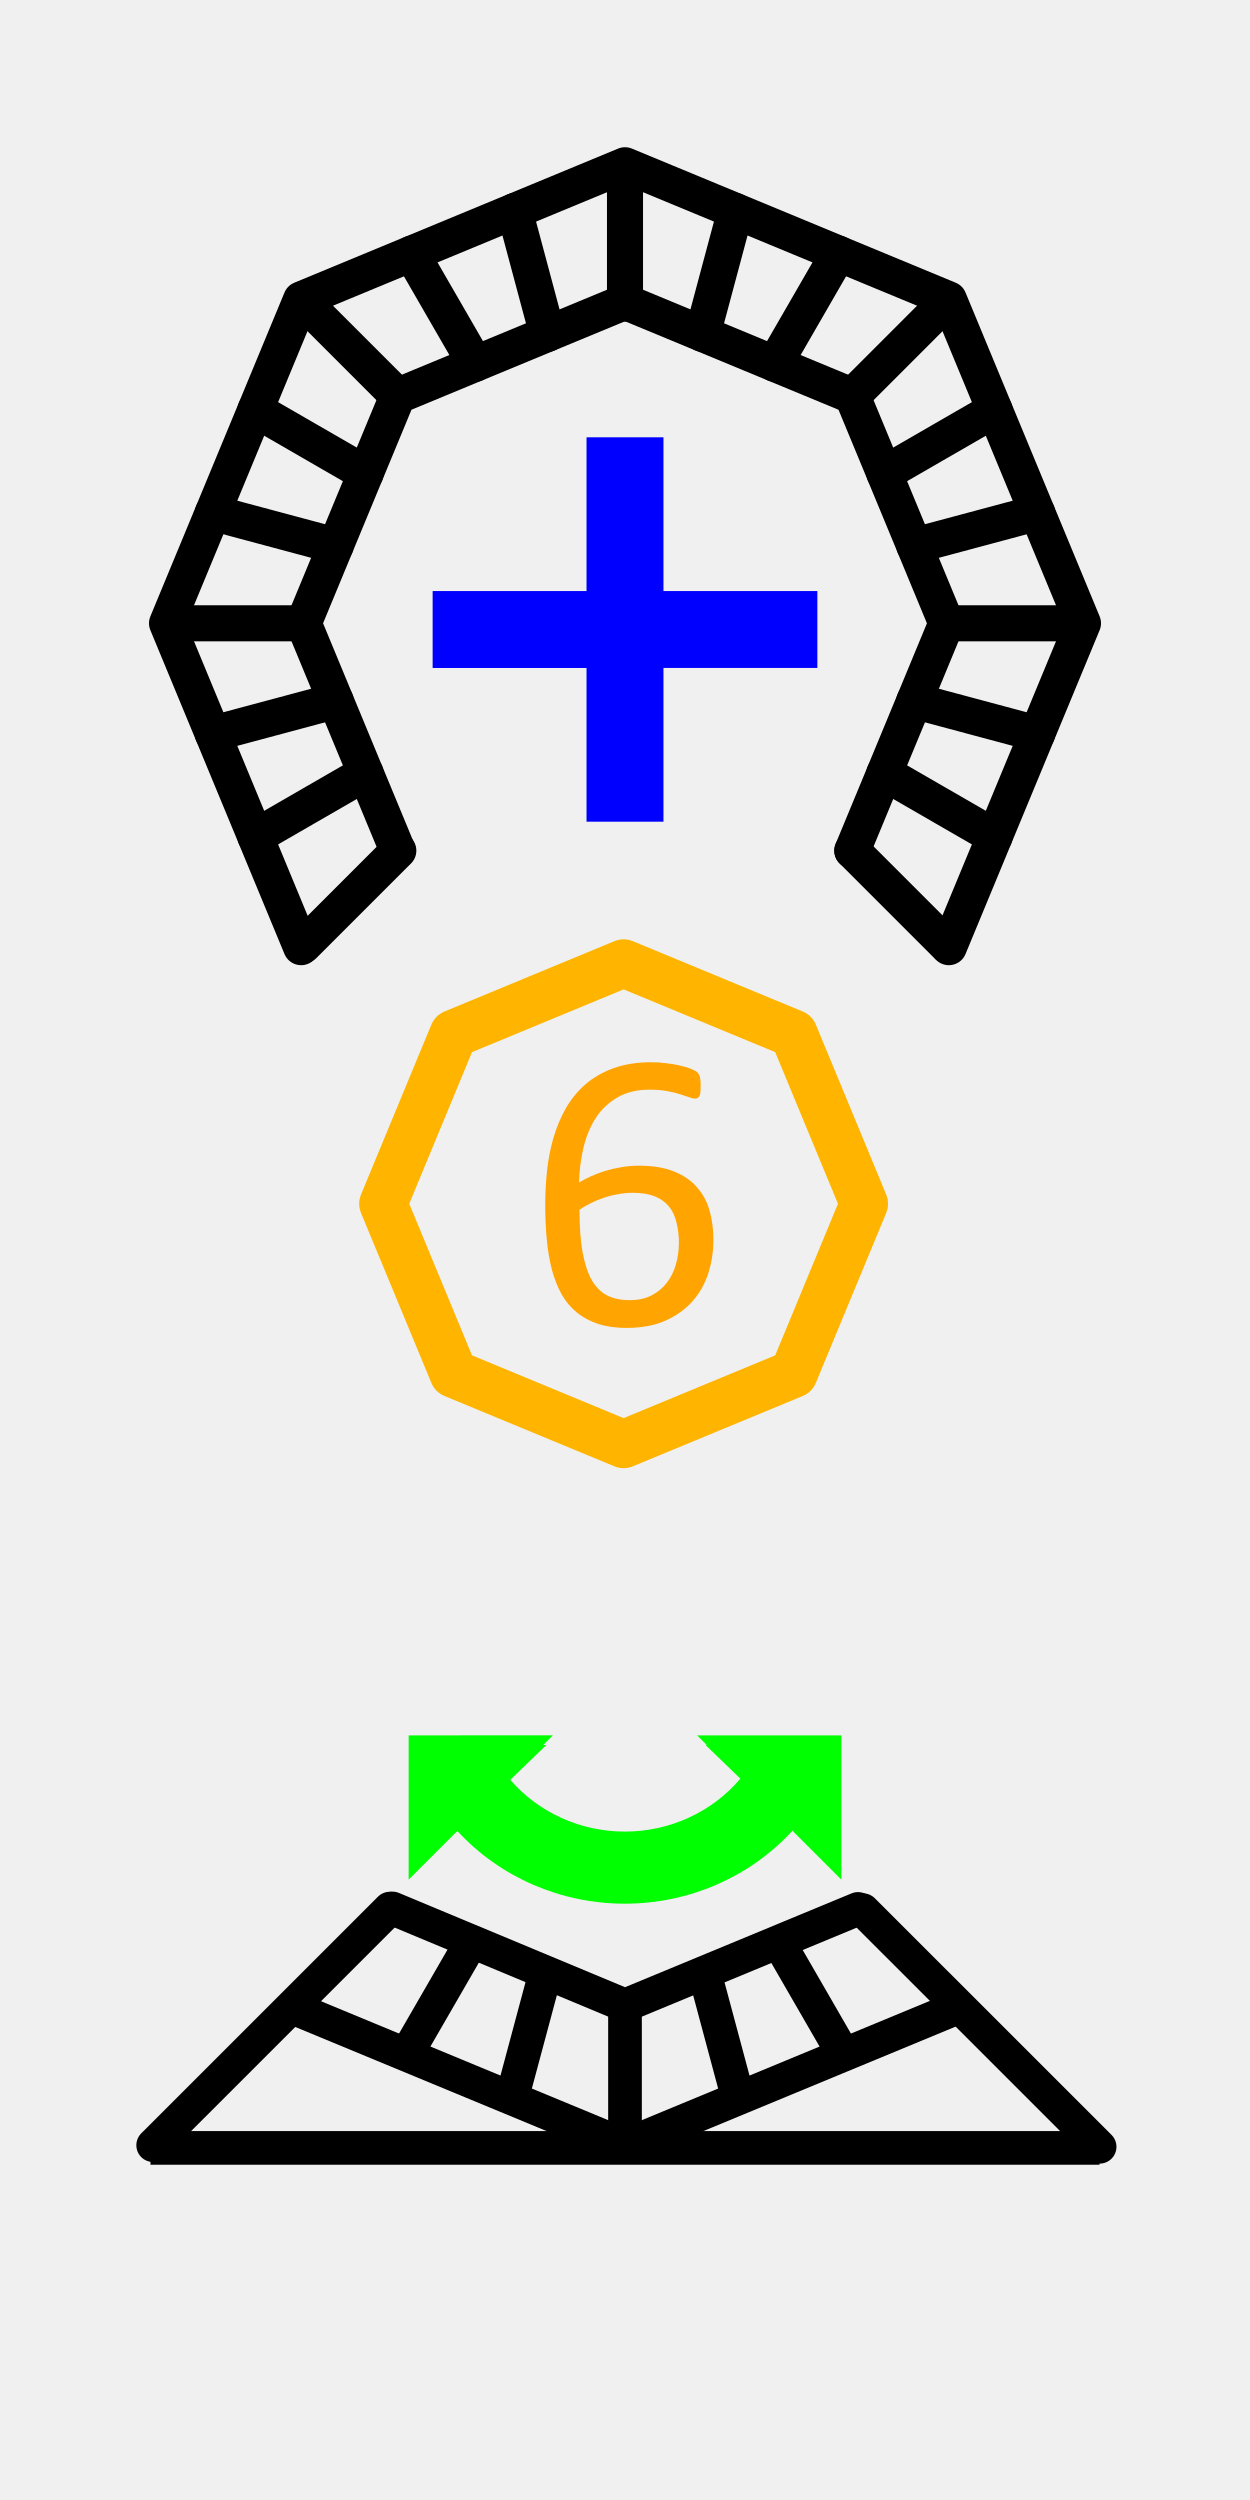
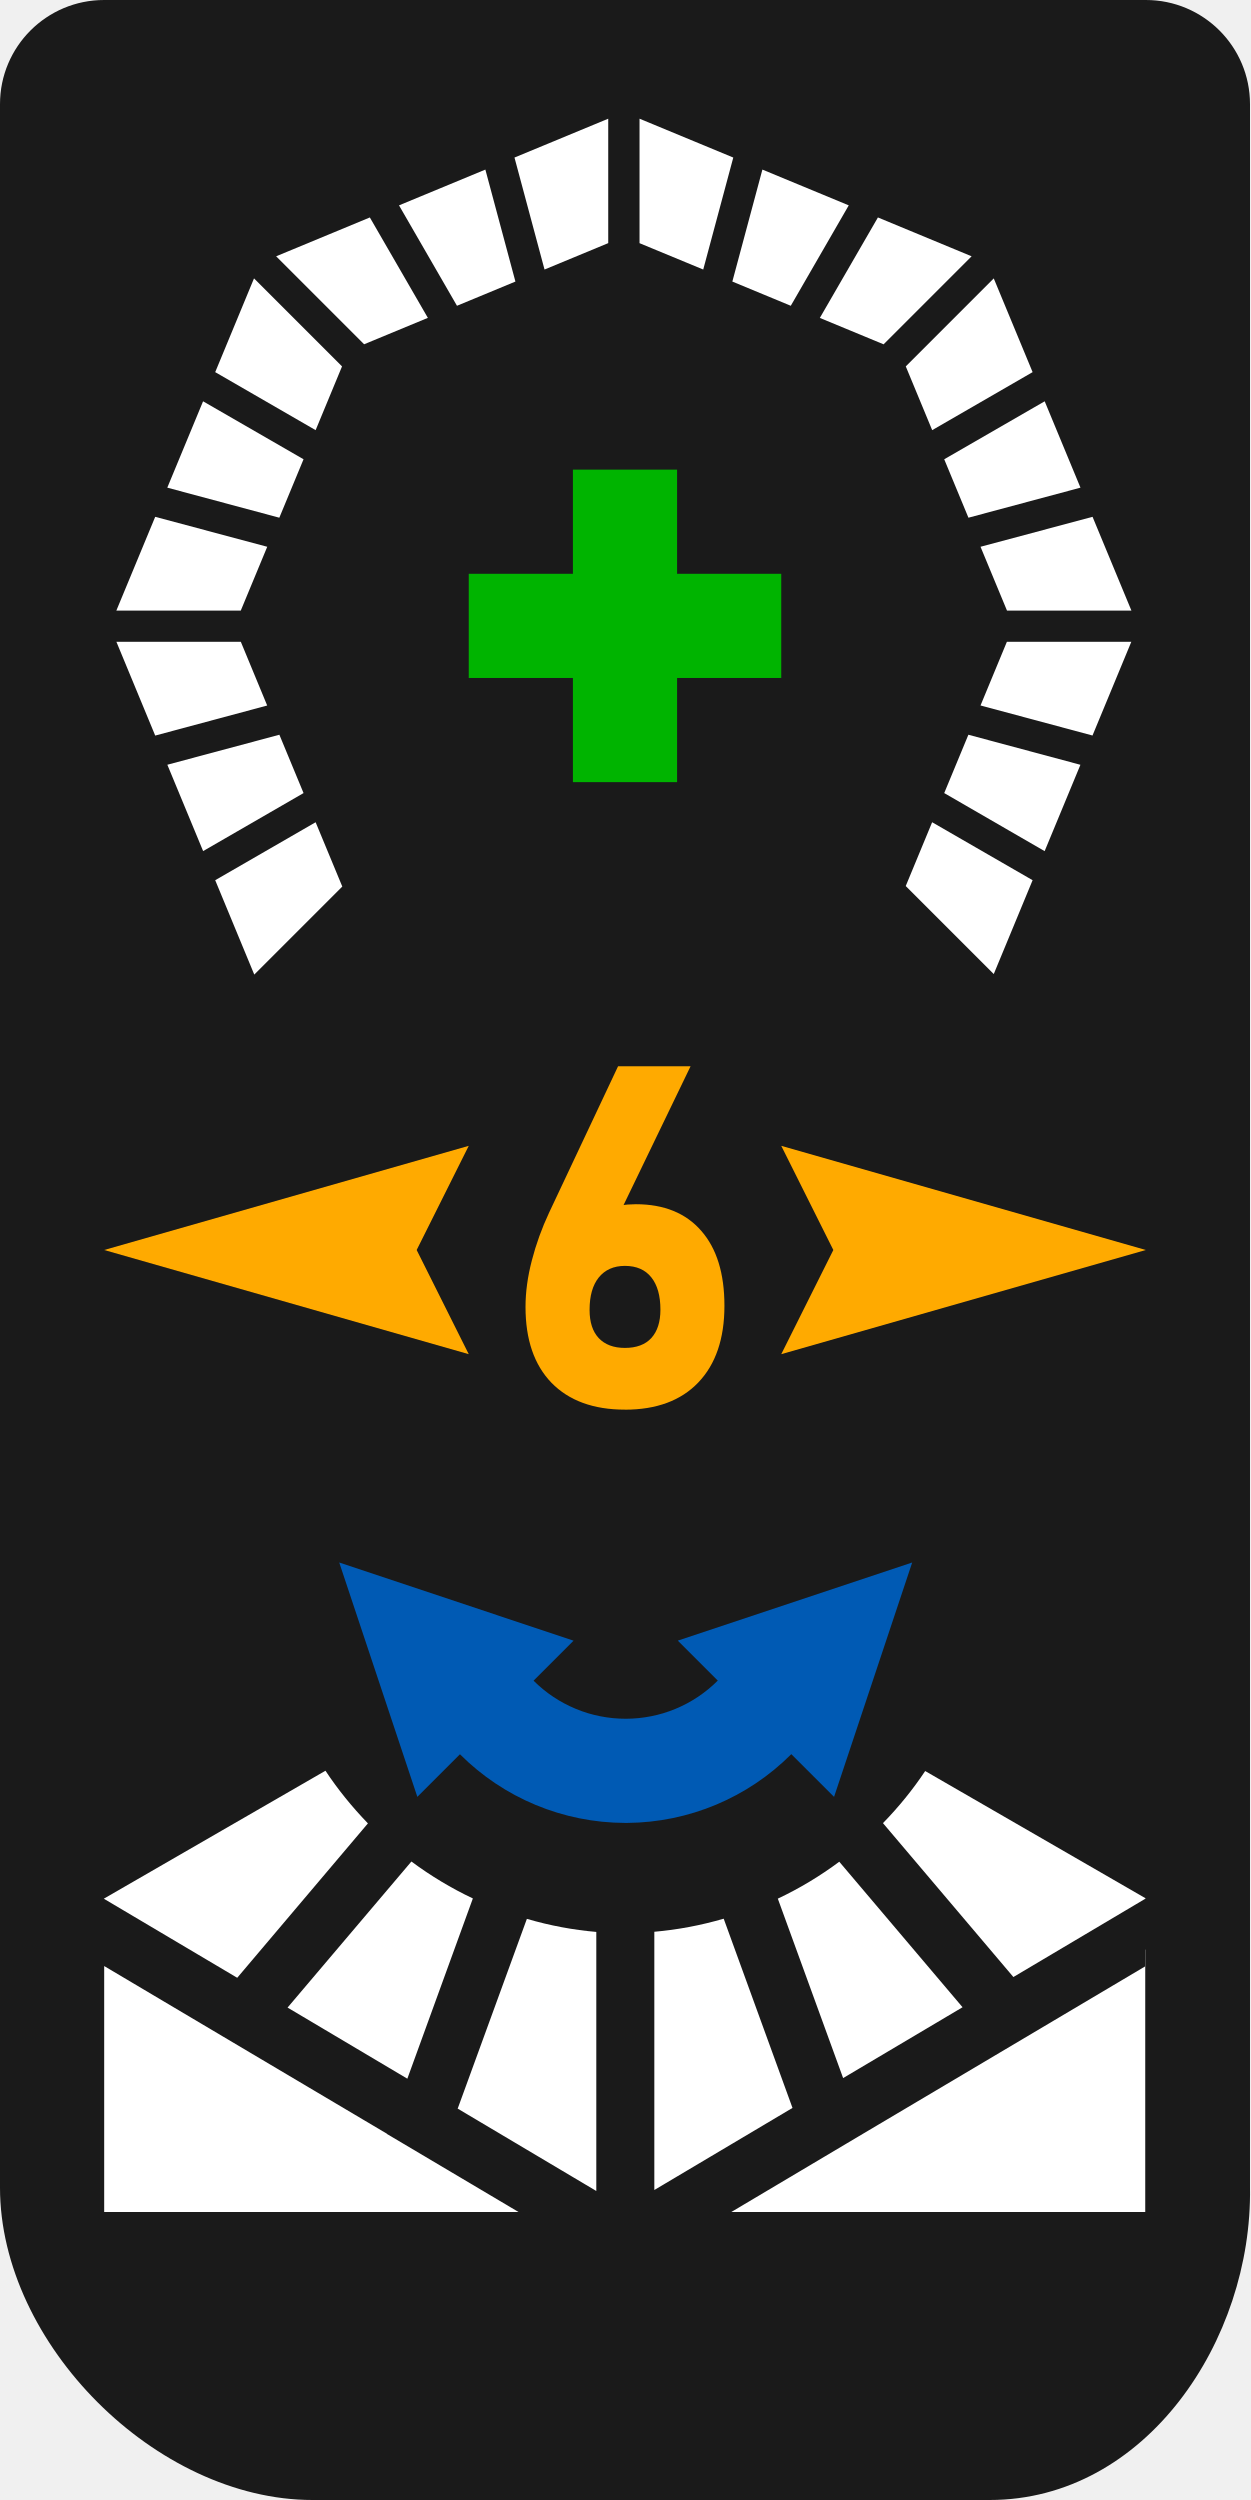
- <svg xmlns="http://www.w3.org/2000/svg" xmlns:ns1="http://www.openswatchbook.org/uri/2009/osb" width="26mm" height="52mm" viewBox="0 0 26 52" version="1.1" id="svg8">
-   <defs id="defs2">
-     <linearGradient id="linearGradient2823" ns1:paint="solid">
-       <stop style="stop-color:#000000;stop-opacity:1;" offset="0" id="stop2821" />
-     </linearGradient>
-     <linearGradient id="linearGradient841" ns1:paint="solid">
-       <stop style="stop-color:#000000;stop-opacity:1;" offset="0" id="stop839" />
-     </linearGradient>
-   </defs>
-   <g id="layer1" style="display:inline">
-     <g id="g115" style="display:inline;stroke-width:1.4;stroke-miterlimit:4;stroke-dasharray:none" transform="matrix(0.5001316,0,0,0.4997508,1.997105,16.82766)">
-       <path id="path2921" style="fill:none;fill-opacity:1;stroke:#000000;stroke-width:1.4;stroke-linejoin:round;stroke-miterlimit:4;stroke-dasharray:none;stroke-opacity:1" d="M 8.194,49.896 22,55.618 35.806,49.896" />
-       <path id="path1093" style="fill:none;stroke:#000000;stroke-width:1.4;stroke-linejoin:round;stroke-miterlimit:4;stroke-dasharray:none;stroke-opacity:1" d="M 2.266,55.725 H 41.734" />
-       <path id="path2933" style="fill:none;stroke:#000000;stroke-width:1.4;stroke-linecap:butt;stroke-linejoin:round;stroke-miterlimit:4;stroke-dasharray:none;stroke-opacity:1" d="m 22,49.795 v 5.936" />
-       <path id="path39" style="fill:none;stroke:#000000;stroke-width:1.4;stroke-linecap:round;stroke-linejoin:round;stroke-miterlimit:4;stroke-dasharray:none" d="m 31.691,45.778 v 0 l -9.691,4.017 -9.671,-4.036" />
-       <path id="path1076" style="fill:none;stroke:#000000;stroke-width:1.4;stroke-linecap:butt;stroke-linejoin:round;stroke-miterlimit:4;stroke-dasharray:none;stroke-opacity:1" d="m 18.695,48.425 -1.404,5.242" />
-       <path id="path1129" style="fill:none;stroke:#000000;stroke-width:1.4;stroke-linecap:butt;stroke-linejoin:round;stroke-miterlimit:4;stroke-dasharray:none;stroke-opacity:1" d="m 15.614,47.148 -2.712,4.699" />
-       <path id="path1161" style="fill:none;stroke:#000000;stroke-width:1.4;stroke-linecap:butt;stroke-linejoin:round;stroke-miterlimit:4;stroke-dasharray:none;stroke-opacity:1" d="M 31.097,51.848 28.386,47.148" />
-       <path id="path1167" style="fill:none;stroke:#000000;stroke-width:1.4;stroke-linecap:butt;stroke-linejoin:round;stroke-miterlimit:4;stroke-dasharray:none;stroke-opacity:1" d="M 26.709,53.667 25.305,48.425" />
-       <path id="path1124" style="fill:none;stroke:#000000;stroke-width:1.4;stroke-linecap:round;stroke-linejoin:round;stroke-miterlimit:4;stroke-dasharray:none;stroke-opacity:1" d="m 31.895,45.829 9.844,9.85" />
-       <path id="path1126" style="fill:none;stroke:#000000;stroke-width:1.4;stroke-linecap:round;stroke-linejoin:round;stroke-miterlimit:4;stroke-dasharray:none;stroke-opacity:1" d="M 12.221,45.764 2.377,55.614" />
-     </g>
-     <g id="g931" style="display:inline" transform="translate(1.500004,1.096088)">
-       <path id="path1122" style="display:inline;fill:none;fill-opacity:1;stroke:#000000;stroke-width:0.75;stroke-linecap:round;stroke-linejoin:round;stroke-miterlimit:4;stroke-dasharray:none;stroke-opacity:1" d="M 4.764,18.605 1.974,11.868 4.764,5.131 11.5,2.341 l 6.736,2.79 2.79,6.737 -2.79,6.737" />
-       <path id="path1146" style="fill:none;stroke:#000000;stroke-width:0.75;stroke-linecap:round;stroke-linejoin:round;stroke-miterlimit:4;stroke-dasharray:none;stroke-opacity:1" d="m 16.228,16.597 1.964,1.964" />
-       <path id="path1112-0" style="display:inline;fill:none;stroke:#000000;stroke-width:0.75;stroke-linecap:round;stroke-linejoin:round;stroke-miterlimit:4;stroke-dasharray:none;stroke-opacity:1" d="M 4.808,5.175 6.772,7.139" />
-       <path id="path1096-1" style="fill:none;stroke:#000000;stroke-width:0.75;stroke-linecap:round;stroke-linejoin:round;stroke-miterlimit:4;stroke-dasharray:none;stroke-opacity:1" d="M 11.5,2.4 V 5.218" />
-       <path id="path1065-4" style="fill:none;stroke:#000000;stroke-width:0.75;stroke-linecap:round;stroke-linejoin:round;stroke-miterlimit:4;stroke-dasharray:none;stroke-opacity:1" d="M 4.814,11.868 H 2.181" />
-       <path id="path1120-8" style="fill:none;stroke:#000000;stroke-width:0.75;stroke-linecap:round;stroke-linejoin:round;stroke-miterlimit:4;stroke-dasharray:none;stroke-opacity:1" d="M 20.966,11.868 H 18.186" />
-       <path id="path1104-4" style="fill:none;stroke:#000000;stroke-width:0.75;stroke-linecap:round;stroke-linejoin:round;stroke-miterlimit:4;stroke-dasharray:none;stroke-opacity:1" d="m 18.192,5.175 -1.964,1.965" />
-       <path id="path1082-1" style="fill:none;stroke:#000000;stroke-width:0.75;stroke-linecap:round;stroke-linejoin:round;stroke-miterlimit:4;stroke-dasharray:none;stroke-opacity:1" d="M 13.797,3.293 13.113,5.849" />
-       <path id="path1131-4" style="fill:none;stroke:#000000;stroke-width:0.75;stroke-linecap:round;stroke-linejoin:round;stroke-miterlimit:4;stroke-dasharray:none;stroke-opacity:1" d="m 15.938,4.179 -1.323,2.292" />
-       <path id="path1135-2" style="fill:none;stroke:#000000;stroke-width:0.75;stroke-linecap:round;stroke-linejoin:round;stroke-miterlimit:4;stroke-dasharray:none;stroke-opacity:1" d="m 6.104,14.984 -2.291,1.323" />
-       <path id="path1137-4" style="fill:none;stroke:#000000;stroke-width:0.75;stroke-linecap:round;stroke-linejoin:round;stroke-miterlimit:4;stroke-dasharray:none;stroke-opacity:1" d="m 19.187,7.429 -2.291,1.323" />
-       <path id="path1141-6" style="fill:none;stroke:#000000;stroke-width:0.75;stroke-linecap:round;stroke-linejoin:round;stroke-miterlimit:4;stroke-dasharray:none;stroke-opacity:1" d="M 5.482,13.481 2.926,14.166" />
-       <path id="path1143-6" style="fill:none;stroke:#000000;stroke-width:0.75;stroke-linecap:round;stroke-linejoin:round;stroke-miterlimit:4;stroke-dasharray:none;stroke-opacity:1" d="M 20.074,9.57 17.518,10.255" />
-       <path id="path1147-7" style="fill:none;stroke:#000000;stroke-width:0.75;stroke-linecap:round;stroke-linejoin:round;stroke-miterlimit:4;stroke-dasharray:none;stroke-opacity:1" d="M 5.482,10.255 2.926,9.57" />
-       <path id="path1149-2" style="fill:none;stroke:#000000;stroke-width:0.75;stroke-linecap:round;stroke-linejoin:round;stroke-miterlimit:4;stroke-dasharray:none;stroke-opacity:1" d="M 20.074,14.166 17.518,13.481" />
-       <path id="path1153-3" style="fill:none;stroke:#000000;stroke-width:0.75;stroke-linecap:round;stroke-linejoin:round;stroke-miterlimit:4;stroke-dasharray:none;stroke-opacity:1" d="M 6.104,8.752 3.813,7.429" />
-       <path id="path1155-0" style="fill:none;stroke:#000000;stroke-width:0.75;stroke-linecap:round;stroke-linejoin:round;stroke-miterlimit:4;stroke-dasharray:none;stroke-opacity:1" d="M 19.187,16.307 16.896,14.984" />
-       <path id="path1159-7" style="fill:none;stroke:#000000;stroke-width:0.75;stroke-linecap:round;stroke-linejoin:round;stroke-miterlimit:4;stroke-dasharray:none;stroke-opacity:1" d="M 8.385,6.471 7.062,4.179" />
-       <path id="path1165-1" style="fill:none;stroke:#000000;stroke-width:0.75;stroke-linecap:round;stroke-linejoin:round;stroke-miterlimit:4;stroke-dasharray:none;stroke-opacity:1" d="M 9.887,5.849 9.203,3.293" />
-       <path id="path1071" style="fill:none;stroke:#000000;stroke-width:0.75;stroke-linecap:round;stroke-linejoin:round;stroke-miterlimit:4;stroke-dasharray:none" d="M 6.772,16.597 4.814,11.868 6.772,7.139 11.5,5.181 l 4.728,1.959 1.958,4.729 -1.958,4.729" />
-       <path id="path898" style="fill:none;stroke:#000000;stroke-width:0.75;stroke-linecap:round;stroke-linejoin:round;stroke-miterlimit:4;stroke-dasharray:none;stroke-opacity:1" d="M 6.785,16.597 4.821,18.561" />
-     </g>
-     <path id="path925" style="display:inline;opacity:1;fill:#00ff00;fill-opacity:1;stroke:#000000;stroke-width:0;stroke-linecap:round;stroke-linejoin:round;stroke-miterlimit:4;stroke-dasharray:none;stroke-dashoffset:37.795" d="m 8.5,36.096 v 3 l 0.936,-0.936 0.078,-0.075 a 4.657,4.498 0 0 0 3.481,1.512 4.657,4.498 0 0 0 3.488,-1.518 l 1.017,1.017 v -3 h -3 l 0.2,0.2 h -0.025 l 0.725,0.7 a 3.105,2.999 0 0 1 -2.404,1.101 3.105,2.999 0 0 1 -2.382,-1.076 l 0.751,-0.726 h -0.065 l 0.2,-0.2 z" />
-     <path style="display:inline;fill:#0000ff;fill-opacity:1;stroke:#000000;stroke-width:0;stroke-linecap:butt;stroke-linejoin:miter;stroke-miterlimit:4;stroke-dasharray:none;stroke-opacity:1" d="M 8.999,12.294 H 12.2 V 9.096 h 1.6 v 3.198 h 3.201 v 1.599 h -3.201 v 3.198 H 12.2 V 13.894 H 8.999 Z" id="path1109" />
-     <g aria-label="6" transform="scale(0.9957693,1.004249)" id="text1123" style="font-style:normal;font-variant:normal;font-weight:normal;font-stretch:normal;font-size:8.467px;line-height:1.25;font-family:Calibri;-inkscape-font-specification:'Calibri, Normal';font-variant-ligatures:normal;font-variant-caps:normal;font-variant-numeric:normal;font-variant-east-asian:normal;text-align:center;letter-spacing:0px;text-anchor:middle;display:inline;fill:#ffa400;fill-opacity:1;stroke:#ffb400;stroke-width:0;stroke-miterlimit:4;stroke-dasharray:none;stroke-opacity:1;paint-order:normal">
-       <path d="m 14.901,25.693 q 0,0.351 -0.107,0.682 -0.107,0.327 -0.331,0.579 -0.223,0.248 -0.566,0.401 -0.343,0.149 -0.81,0.149 -0.335,0 -0.591,-0.083 -0.256,-0.083 -0.446,-0.236 -0.19,-0.153 -0.318,-0.376 -0.124,-0.223 -0.203,-0.508 -0.074,-0.285 -0.107,-0.624 -0.033,-0.339 -0.033,-0.728 0,-0.343 0.037,-0.695 0.037,-0.351 0.132,-0.678 0.095,-0.327 0.256,-0.612 0.165,-0.289 0.409,-0.5 0.248,-0.215 0.591,-0.339 0.343,-0.124 0.798,-0.124 0.153,0 0.31,0.021 0.157,0.017 0.289,0.05 0.132,0.029 0.223,0.066 0.091,0.037 0.12,0.062 0.029,0.021 0.041,0.05 0.017,0.025 0.025,0.058 0.008,0.029 0.012,0.07 0.004,0.037 0.004,0.095 0,0.074 -0.004,0.128 0,0.054 -0.017,0.087 -0.012,0.033 -0.037,0.05 -0.021,0.017 -0.058,0.017 -0.045,0 -0.124,-0.029 -0.079,-0.029 -0.19,-0.062 -0.112,-0.037 -0.273,-0.066 -0.157,-0.029 -0.368,-0.029 -0.384,0 -0.661,0.157 -0.277,0.157 -0.455,0.422 -0.174,0.265 -0.26,0.616 -0.083,0.347 -0.095,0.728 0.107,-0.062 0.24,-0.124 0.136,-0.062 0.294,-0.112 0.161,-0.05 0.339,-0.079 0.178,-0.033 0.38,-0.033 0.434,0 0.732,0.12 0.298,0.116 0.48,0.327 0.186,0.207 0.265,0.492 0.079,0.281 0.079,0.612 z m -0.719,0.066 q 0,-0.24 -0.05,-0.434 -0.045,-0.198 -0.157,-0.335 -0.112,-0.136 -0.298,-0.211 -0.186,-0.074 -0.459,-0.074 -0.153,0 -0.306,0.029 -0.153,0.025 -0.298,0.074 -0.141,0.045 -0.273,0.112 -0.128,0.062 -0.236,0.136 0,0.533 0.066,0.893 0.07,0.36 0.198,0.579 0.132,0.215 0.327,0.31 0.194,0.091 0.455,0.091 0.265,0 0.459,-0.099 0.194,-0.099 0.322,-0.265 0.128,-0.169 0.186,-0.376 0.062,-0.211 0.062,-0.43 z" style="font-style:normal;font-variant:normal;font-weight:normal;font-stretch:normal;font-size:8.467px;font-family:Calibri;-inkscape-font-specification:'Calibri, Normal';font-variant-ligatures:normal;font-variant-caps:normal;font-variant-numeric:normal;font-variant-east-asian:normal;text-align:center;text-anchor:middle;fill:#ffa400;fill-opacity:1;stroke:#ffb400;stroke-width:0;stroke-miterlimit:4;stroke-dasharray:none;stroke-opacity:1;paint-order:normal" id="path50" />
-     </g>
-     <path id="path975" style="display:inline;opacity:1;fill:none;fill-opacity:1;stroke:#ffb400;stroke-width:1;stroke-linecap:round;stroke-linejoin:round;stroke-miterlimit:4;stroke-dasharray:none;stroke-dashoffset:37.795;stroke-opacity:1" d="m 12.971,20.038 3.536,1.464 1.464,3.536 -1.464,3.536 -3.536,1.464 -3.536,-1.464 -1.464,-3.536 1.464,-3.536 z" />
+ <svg xmlns="http://www.w3.org/2000/svg" width="24.001mm" height="48mm" viewBox="0 0 24.001 48" version="1.1" id="svg8" xml:space="preserve">
+   <defs id="defs2" />
+   <g id="layer1" style="display:inline" transform="translate(-99.99999,-49)">
+     <path id="path3981" style="display:inline;fill:#1a1a1a;stroke:none;stroke-width:0.707;stroke-linejoin:round;paint-order:markers fill stroke" d="m 102,49 c -1.105,-2.18e-4 -2,0.895 -2,2 l -9.4e-5,40 c 0,3 3,6 6,6 h 13 c 3,0 5.047,-3.071 5,-6 l 1.8e-4,-40 c -7e-5,-1.104 -0.895,-2 -2,-2 z" />
+     <path id="path3987" style="display:inline;fill:#005ab4;fill-opacity:1;stroke-width:1;stroke-linecap:round;stroke-linejoin:round;paint-order:markers fill stroke" d="m 106.513,79 1.5,4.5 0.818,-0.818 a 4.5,4.5 0 0 0 3.169,1.318 h 0.046 a 4.5,4.5 0 0 0 3.147,-1.32 l 0.821,0.82 1.5,-4.5 -4.5,1.5 0.767,0.767 a 2.5,2.5 0 0 1 -5.1e-4,0.001 2.5,2.5 0 0 1 -0.182,0.165 2.5,2.5 0 0 1 -0.197,0.146 2.5,2.5 0 0 1 -0.21,0.126 2.5,2.5 0 0 1 -0.222,0.105 2.5,2.5 0 0 1 -0.231,0.083 2.5,2.5 0 0 1 -0.238,0.059 2.5,2.5 0 0 1 -0.243,0.036 2.5,2.5 0 0 1 -0.245,0.012 2.5,2.5 0 0 1 -0.245,-0.012 2.5,2.5 0 0 1 -0.243,-0.036 2.5,2.5 0 0 1 -0.238,-0.059 2.5,2.5 0 0 1 -0.231,-0.083 2.5,2.5 0 0 1 -0.222,-0.105 2.5,2.5 0 0 1 -0.211,-0.126 2.5,2.5 0 0 1 -0.197,-0.146 2.5,2.5 0 0 1 -0.181,-0.164 l 0.768,-0.768 z" />
+     <path style="display:inline;fill:#00b400;fill-opacity:1;stroke:#000000;stroke-width:0;stroke-linecap:butt;stroke-linejoin:miter;stroke-miterlimit:4;stroke-dasharray:none;stroke-opacity:1" d="m 109,62.017 h 2 v 2 h 2 v -2 h 2 v -2 h -2 v -2 h -2 v 2 h -2 z" id="path3997" />
+     <polygon points="0.02,15.8 0.02,27.85 20.32,27.85 13.88,24.03 13.88,24.02 7.15,20.03 " id="polygon4005" transform="matrix(0.3919263,0,0,0.3919263,101.9925,80.55569)" style="fill:#ffffff;fill-opacity:1;stroke:none;stroke-opacity:1" />
+     <polygon points="37.22,24 30.74,27.85 51.02,27.85 51.02,14.99 51.01,15 51.01,15.82 43.93,20.02 " id="polygon4007" transform="matrix(0.3919263,0,0,0.3919263,101.9925,80.55569)" style="fill:#ffffff;fill-opacity:1;stroke:none;stroke-opacity:1" />
+     <path d="m 116.114,84.745 c -0.368,0.274 -0.764,0.513 -1.18,0.709 l 1.254,3.445 2.293,-1.36 c 0,0 -2.367,-2.794 -2.367,-2.794 z" id="path4009" style="fill:#ffffff;fill-opacity:1;stroke:none;stroke-width:0.392;stroke-opacity:1" />
+     <path d="m 107.899,84.741 -2.379,2.806 h 0.004 l 2.297,1.364 1.258,-3.461 c -0.415,-0.196 -0.811,-0.435 -1.18,-0.709 z" id="path4011" style="fill:#ffffff;fill-opacity:1;stroke:none;stroke-width:0.392;stroke-opacity:1" />
+     <path d="m 112.563,86.09 v 0 4.958 l 2.653,-1.576 -1.321,-3.633 c -0.443,0.129 -0.886,0.212 -1.333,0.251 z" id="path4013" style="fill:#ffffff;fill-opacity:1;stroke:none;stroke-width:0.392;stroke-opacity:1" />
+     <path d="m 108.792,89.488 2.657,1.579 v -4.974 c -0.447,-0.039 -0.89,-0.121 -1.333,-0.251 l -1.329,3.645 v 0 z" id="path4015" style="fill:#ffffff;fill-opacity:1;stroke:none;stroke-width:0.392;stroke-opacity:1" />
+     <path d="m 104.556,86.972 2.508,-2.963 v 0 c -0.306,-0.317 -0.58,-0.655 -0.815,-1.011 l -4.256,2.457 2.559,1.517 v 0 z" id="path4017" style="fill:#ffffff;fill-opacity:1;stroke:none;stroke-width:0.392;stroke-opacity:1" />
+     <path d="m 117.76,83.009 c -0.235,0.353 -0.506,0.686 -0.807,0.995 l 2.504,2.955 2.536,-1.505 v -0.008 l -4.229,-2.442 v 0 z" id="path4019" style="fill:#ffffff;fill-opacity:1;stroke:none;stroke-width:0.392;stroke-opacity:1" />
+     <path style="color:#000000;display:inline;fill:#ffffff;fill-opacity:1;stroke:none;stroke-width:0.6;stroke-linecap:round;stroke-linejoin:round;stroke-opacity:1;-inkscape-stroke:none" d="m 117.897,64.787 1.929,1.113 -0.746,1.802 -1.69,-1.69 z" id="path4023" />
+     <path style="color:#000000;display:inline;fill:#ffffff;fill-opacity:1;stroke:none;stroke-width:0.6;stroke-linecap:round;stroke-linejoin:round;stroke-opacity:1;-inkscape-stroke:none" d="m 106.06,64.787 0.512,1.235 -1.69,1.69 -0.75,-1.812 z" id="path4025" />
+     <path style="color:#000000;display:inline;fill:#ffffff;fill-opacity:1;stroke:none;stroke-width:0.6;stroke-linecap:round;stroke-linejoin:round;stroke-opacity:1;-inkscape-stroke:none" d="m 118.593,63.107 2.151,0.577 -0.687,1.658 -1.928,-1.115 z" id="path4027" />
+     <path style="color:#000000;display:inline;fill:#ffffff;fill-opacity:1;stroke:none;stroke-width:0.6;stroke-linecap:round;stroke-linejoin:round;stroke-opacity:1;-inkscape-stroke:none" d="m 105.364,63.107 0.464,1.12 -1.928,1.114 -0.687,-1.658 z" id="path4029" />
+     <path style="color:#000000;display:inline;fill:#ffffff;fill-opacity:1;stroke:none;stroke-width:0.6;stroke-linecap:round;stroke-linejoin:round;stroke-opacity:1;-inkscape-stroke:none" d="m 119.332,61.323 h 2.389 l -0.745,1.799 -2.15,-0.577 z" id="path4031" />
+     <path style="color:#000000;display:inline;fill:#ffffff;fill-opacity:1;stroke:none;stroke-width:0.6;stroke-linecap:round;stroke-linejoin:round;stroke-opacity:1;-inkscape-stroke:none" d="m 102.235,61.323 h 2.389 l 0.506,1.223 -2.15,0.577 z" id="path4033" />
+     <path style="color:#000000;display:inline;fill:#ffffff;fill-opacity:1;stroke:none;stroke-width:0.6;stroke-linecap:round;stroke-linejoin:round;stroke-opacity:1;-inkscape-stroke:none" d="m 120.977,58.923 0.746,1.8 h -2.389 l -0.508,-1.225 z" id="path4035" />
+     <path style="color:#000000;display:inline;fill:#ffffff;fill-opacity:1;stroke:none;stroke-width:0.6;stroke-linecap:round;stroke-linejoin:round;stroke-opacity:1;-inkscape-stroke:none" d="m 102.98,58.923 2.151,0.575 -0.508,1.225 h -2.389 z" id="path4037" />
+     <path style="color:#000000;display:inline;fill:#ffffff;fill-opacity:1;stroke:none;stroke-width:0.6;stroke-linecap:round;stroke-linejoin:round;stroke-opacity:1;-inkscape-stroke:none" d="m 120.058,56.705 0.687,1.658 -2.151,0.577 -0.465,-1.122 z" id="path4039" />
+     <path style="color:#000000;display:inline;fill:#ffffff;fill-opacity:1;stroke:none;stroke-width:0.6;stroke-linecap:round;stroke-linejoin:round;stroke-opacity:1;-inkscape-stroke:none" d="m 103.899,56.705 1.929,1.113 -0.465,1.122 -2.151,-0.577 z" id="path4041" />
+     <path style="color:#000000;display:inline;fill:#ffffff;fill-opacity:1;stroke:none;stroke-width:0.6;stroke-linecap:round;stroke-linejoin:round;stroke-opacity:1;-inkscape-stroke:none" d="m 119.08,54.345 0.746,1.8 -1.928,1.114 -0.507,-1.224 z" id="path4043" />
+     <path style="color:#000000;display:inline;fill:#ffffff;fill-opacity:1;stroke:none;stroke-width:0.6;stroke-linecap:round;stroke-linejoin:round;stroke-opacity:1;-inkscape-stroke:none" d="m 104.877,54.345 1.69,1.69 -0.507,1.224 -1.928,-1.114 z" id="path4045" />
+     <path style="color:#000000;display:inline;fill:#ffffff;fill-opacity:1;stroke:none;stroke-width:0.6;stroke-linecap:round;stroke-linejoin:round;stroke-opacity:1;-inkscape-stroke:none" d="m 107.101,53.175 1.114,1.928 -1.224,0.507 -1.689,-1.689 z" id="path4047" />
+     <path style="color:#000000;display:inline;fill:#ffffff;fill-opacity:1;stroke:none;stroke-width:0.6;stroke-linecap:round;stroke-linejoin:round;stroke-opacity:1;-inkscape-stroke:none" d="m 116.856,53.175 1.799,0.746 -1.69,1.69 -1.224,-0.507 z" id="path4049" />
+     <path style="color:#000000;display:inline;fill:#ffffff;fill-opacity:1;stroke:none;stroke-width:0.6;stroke-linecap:round;stroke-linejoin:round;stroke-opacity:1;-inkscape-stroke:none" d="m 109.319,52.256 0.577,2.15 -1.122,0.465 -1.113,-1.928 z" id="path4051" />
+     <path style="color:#000000;display:inline;fill:#ffffff;fill-opacity:1;stroke:none;stroke-width:0.6;stroke-linecap:round;stroke-linejoin:round;stroke-opacity:1;-inkscape-stroke:none" d="m 114.638,52.256 1.658,0.687 -1.113,1.928 -1.122,-0.465 z" id="path4053" />
+     <path style="color:#000000;display:inline;fill:#ffffff;fill-opacity:1;stroke:none;stroke-width:0.6;stroke-linecap:round;stroke-linejoin:round;stroke-opacity:1;-inkscape-stroke:none" d="m 112.279,51.279 1.8,0.746 -0.577,2.15 -1.223,-0.506 z" id="path4055" />
+     <path style="color:#000000;display:inline;fill:#ffffff;fill-opacity:1;stroke:none;stroke-width:0.6;stroke-linecap:round;stroke-linejoin:round;stroke-opacity:1;-inkscape-stroke:none" d="m 111.678,51.279 v 2.389 l -1.223,0.507 -0.577,-2.15 z" id="path4057" />
+     <path d="m 111.998,76.065 c -0.604,0 -1.074,-0.172 -1.41,-0.516 -0.332,-0.344 -0.498,-0.829 -0.498,-1.454 v -0.004 c 0,-0.281 0.04,-0.578 0.121,-0.889 0.081,-0.314 0.192,-0.621 0.332,-0.92 l 1.324,-2.81 h 1.392 l -1.29,2.672 c 0,0 -0.043,-0.017 0.239,-0.023 0.542,0 0.961,0.171 1.257,0.512 0.296,0.338 0.444,0.817 0.444,1.436 v 0.004 c 0,0.631 -0.168,1.122 -0.503,1.472 -0.332,0.347 -0.802,0.521 -1.41,0.521 z m 0,-1.185 c 0.221,0 0.391,-0.063 0.507,-0.189 0.117,-0.129 0.175,-0.31 0.175,-0.543 v -0.004 c 0,-0.266 -0.058,-0.473 -0.175,-0.619 -0.117,-0.147 -0.286,-0.22 -0.507,-0.22 -0.215,0 -0.383,0.075 -0.503,0.224 -0.117,0.147 -0.175,0.353 -0.175,0.619 v 0.004 c 0,0.233 0.058,0.413 0.175,0.539 0.12,0.126 0.287,0.189 0.503,0.189 z" style="font-weight:bold;font-size:7.056px;line-height:1.25;font-family:Bahnschrift;-inkscape-font-specification:'Bahnschrift Bold';letter-spacing:0px;word-spacing:0px;display:inline;fill:#ffaa00;fill-opacity:1;stroke-width:0.345" id="path4087" />
+     <path style="fill:#ffaa00;fill-opacity:1;stroke:#000000;stroke-width:0;stroke-linecap:round;stroke-linejoin:round;stroke-miterlimit:1.5;stroke-dasharray:none;paint-order:markers fill stroke" d="M 102,73 109,71 108,73 109,75 Z" id="path34873" />
+     <path style="fill:#ffaa00;fill-opacity:1;stroke:#000000;stroke-width:0;stroke-linecap:round;stroke-linejoin:round;stroke-miterlimit:1.5;stroke-dasharray:none;paint-order:markers fill stroke" d="m 122,73 -7,-2 1,2 -1,2 z" id="path34875" />
  </g>
</svg>
